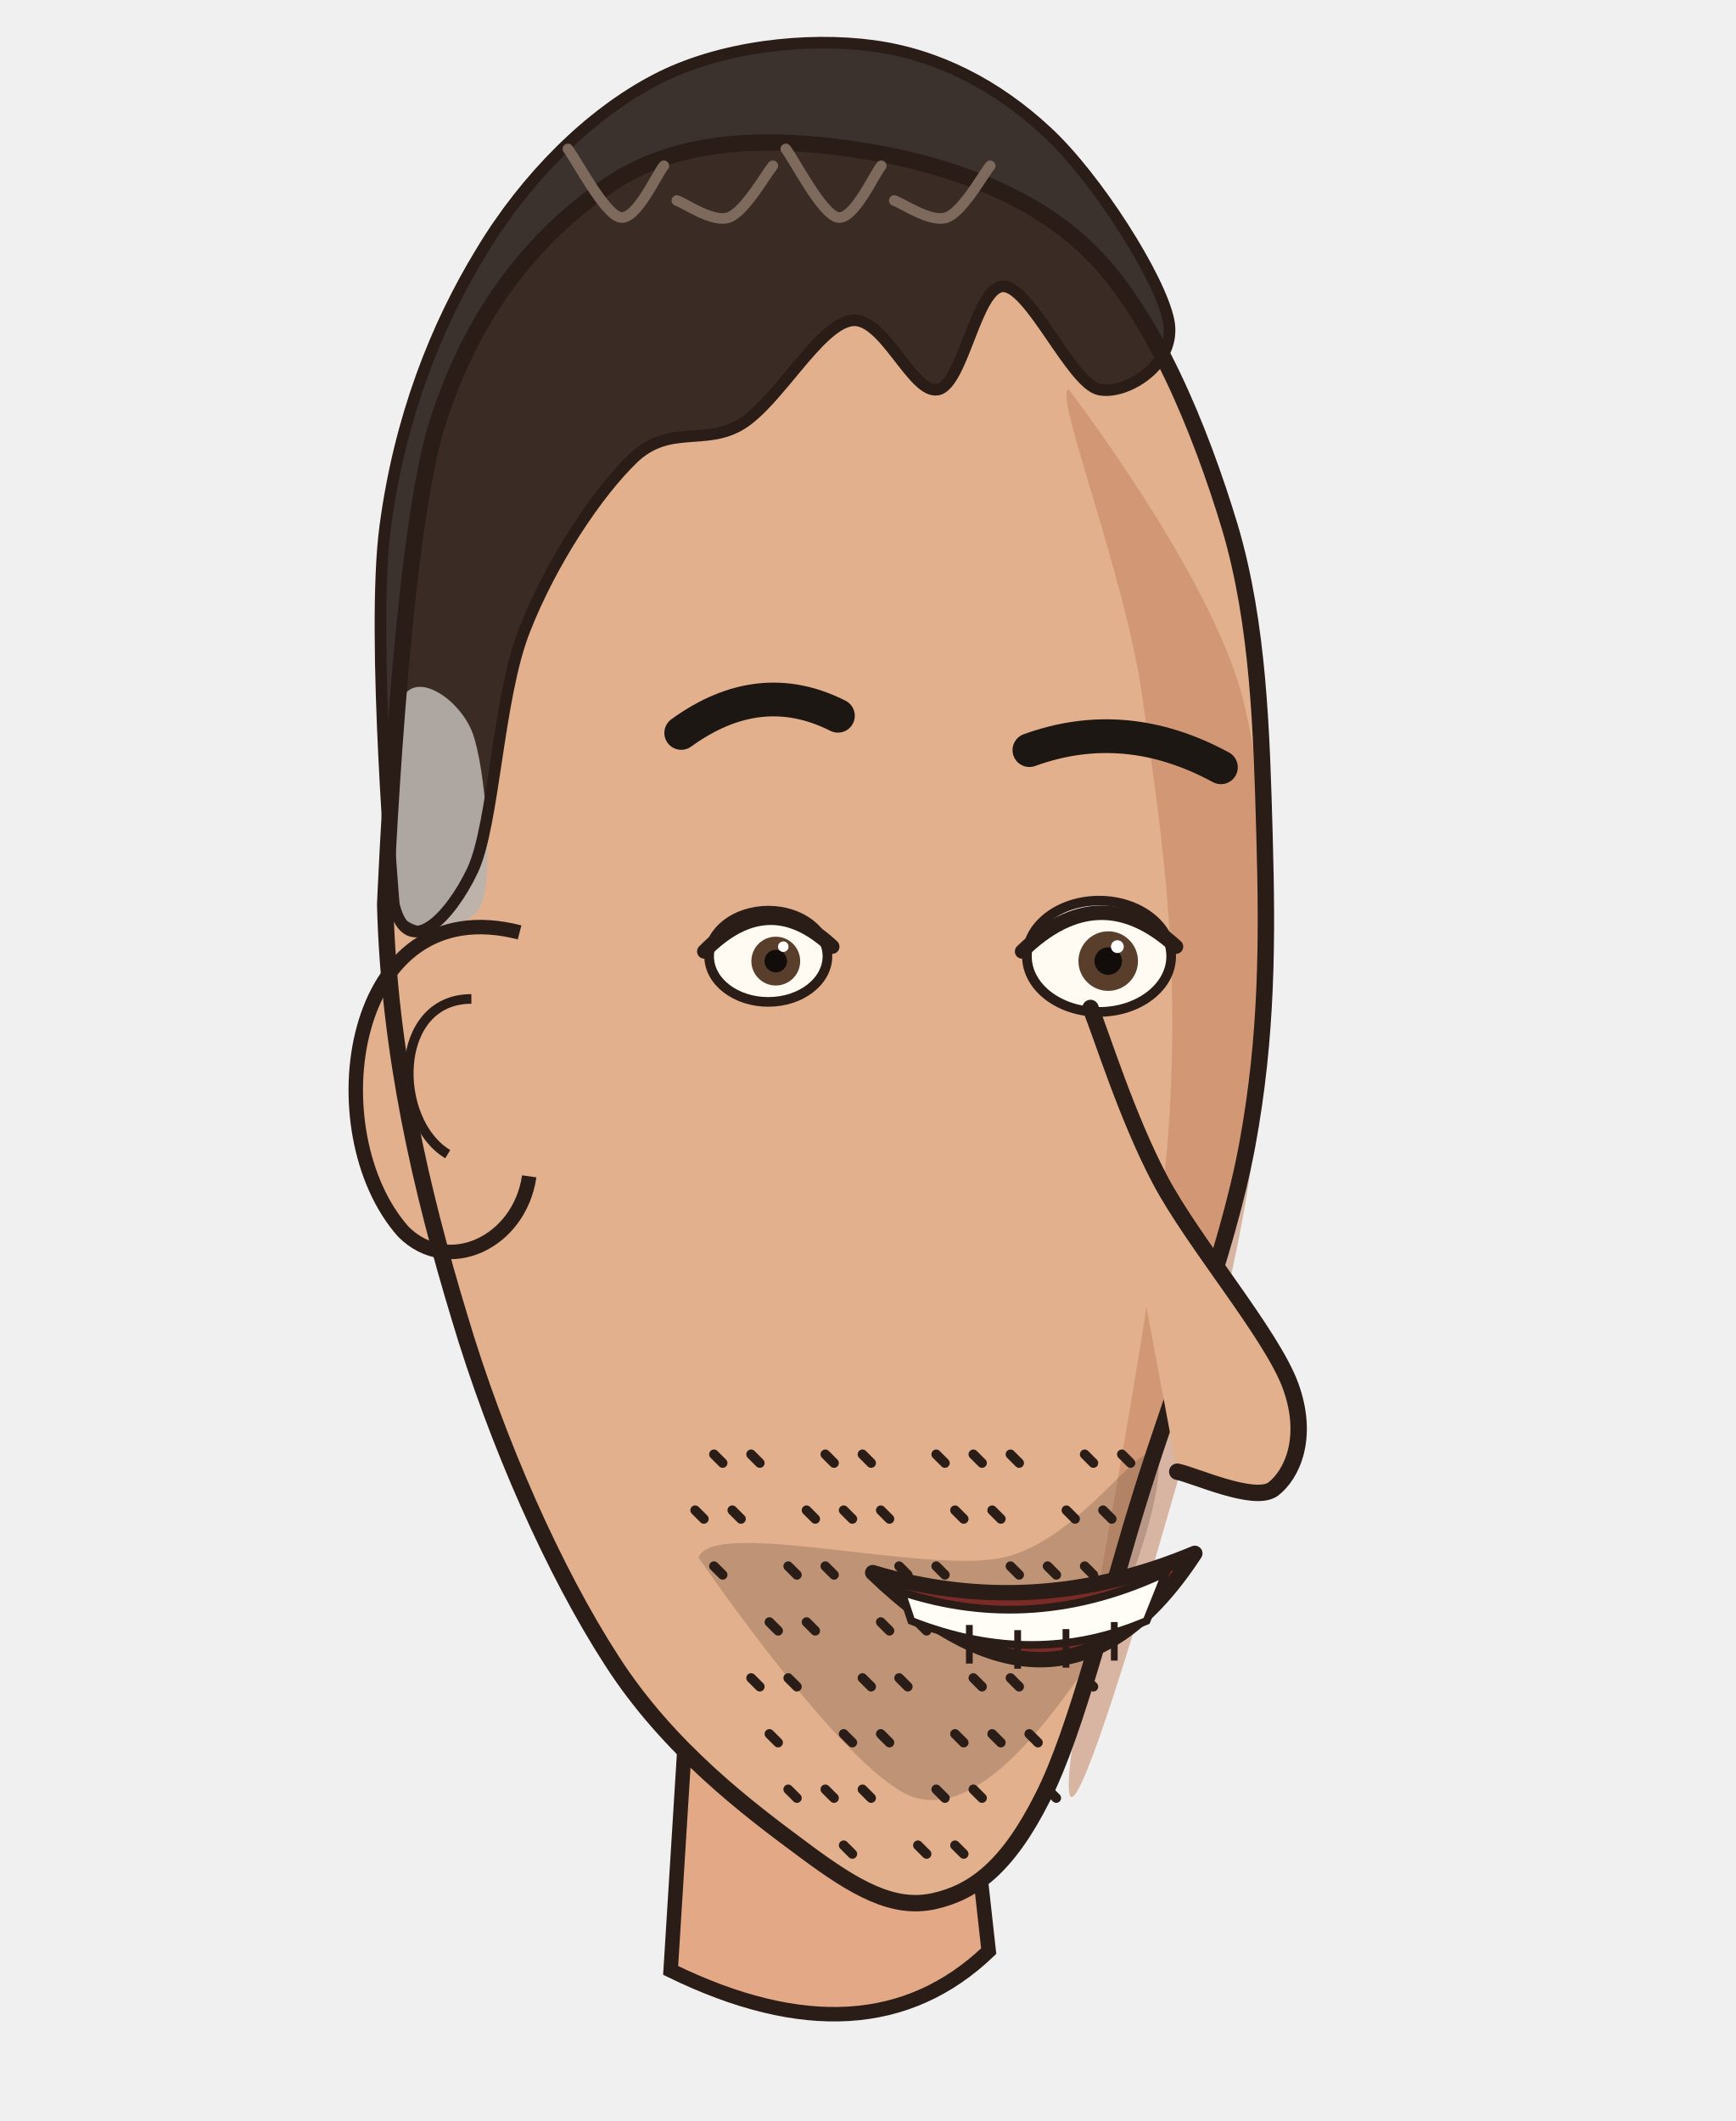
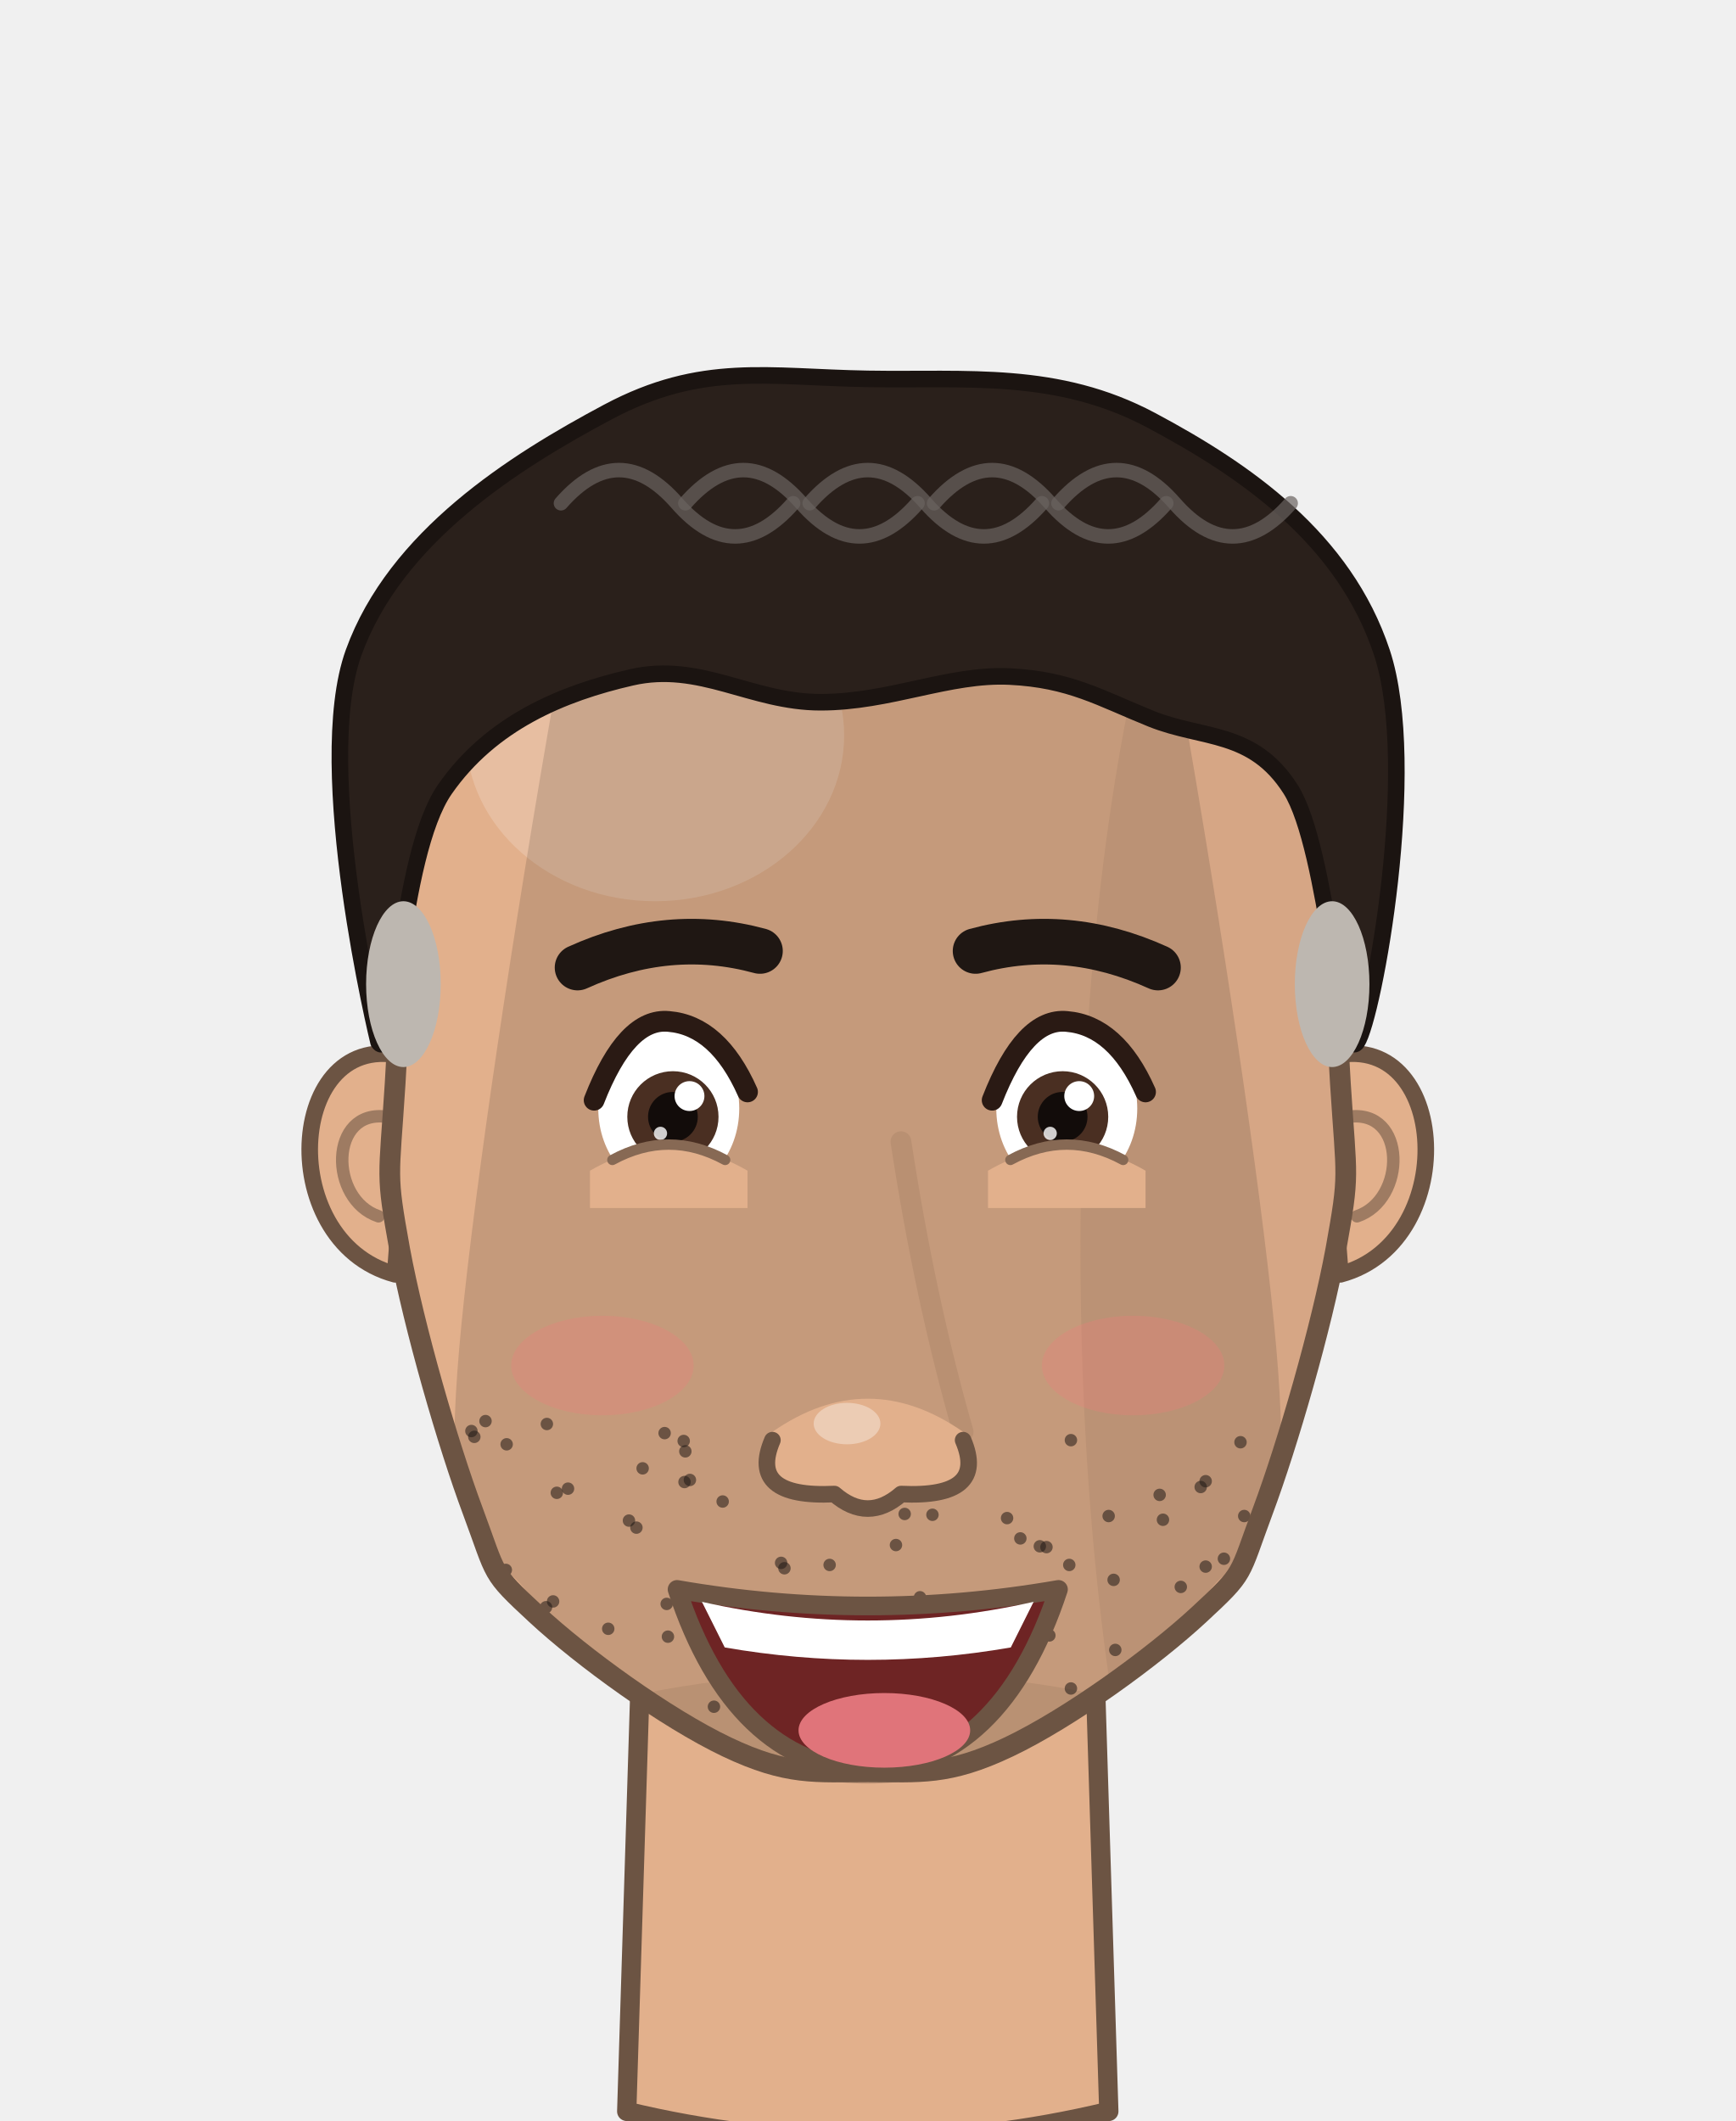
<svg xmlns="http://www.w3.org/2000/svg" viewBox="20 20 360 440" width="360" height="440">
-   <defs />
-   <path d="M 163.11,364.504 L 159.11,428.76 Q 200.0,448.76 225.084,424.76 L 219.084,370.504 Z" fill="#e3a886" stroke="#2a1d18" stroke-width="3" />
-   <path d="M 99.9,207.7 C 99.9,207.7 102.9,132.8 110.7,107.9 C 118.6,82.9 132.6,67.5 146.9,58.0 C 161.2,48.5 180.0,48.5 196.5,50.9 C 213.1,53.2 233.1,59.2 246.2,72.3 C 259.3,85.3 269.0,109.1 275.1,129.3 C 281.1,149.5 281.7,172.0 282.3,193.4 C 282.9,214.8 282.9,235.0 278.7,257.6 C 274.5,280.2 264.1,306.3 257.0,328.9 C 249.9,351.4 243.5,378.8 236.2,393.0 C 229.0,407.3 221.9,412.6 213.7,414.4 C 205.4,416.2 197.7,412.0 186.6,403.7 C 175.4,395.4 158.7,382.9 146.9,364.5 C 135.0,346.1 123.1,319.4 115.3,293.2 C 107.4,267.1 100.7,238.6 99.9,207.7 Z" fill="#e2b08c" opacity="1.0" />
-   <path d="M 241.7,100.8 C 241.7,100.8 271.3,139.4 277.8,164.9 C 284.2,190.5 283.5,224.3 280.5,254.0 C 277.5,283.7 266.2,320.5 259.7,343.1 C 253.2,365.7 241.2,404.3 241.7,389.5 C 242.1,374.6 259.9,291.4 262.4,254.0 C 265.0,216.6 260.5,190.5 257.0,164.9 C 253.5,139.4 238.2,100.8 241.7,100.8 Z" fill="#c48563" opacity="0.55" />
-   <path d="M 101.7,207.7 C 101.7,207.7 96.9,151.9 99.9,129.3 C 102.9,106.7 110.4,87.7 119.8,72.3 C 129.1,56.8 142.3,43.7 155.9,36.6 C 169.4,29.5 187.5,27.7 201.0,29.5 C 214.6,31.3 226.9,37.8 237.1,47.3 C 247.4,56.8 260.6,77.6 262.4,86.5 C 264.2,95.4 253.7,102.0 248.0,100.8 C 242.3,99.6 233.7,79.4 228.1,79.4 C 222.5,79.4 219.8,99.6 214.6,100.8 C 209.3,102.0 203.3,85.3 196.5,86.5 C 189.7,87.7 181.5,103.1 173.9,107.9 C 166.4,112.6 158.9,107.9 151.4,115.0 C 143.9,122.2 134.4,136.4 128.8,150.7 C 123.2,164.9 122.5,191.1 118.0,200.6 C 113.5,210.1 104.7,219.6 101.7,207.7 Z" fill="#2b211c" opacity="0.92" />
-   <path d="M 101.7,207.7 C 101.7,207.7 100.8,170.9 103.5,164.9 C 106.2,159.0 115.3,164.9 118.0,172.0 C 120.7,179.2 122.5,201.7 119.8,207.7 C 117.1,213.6 104.4,214.8 101.7,207.7 Z" fill="#b9b4ae" opacity="0.9" />
-   <path d="M 164.9,343.1 C 164.9,343.1 196.5,389.5 210.1,393.0 C 223.6,396.6 237.9,376.4 246.2,364.5 C 254.4,352.6 262.7,325.3 259.7,321.7 C 256.7,318.2 243.9,339.6 228.1,343.1 C 212.3,346.7 167.9,334.8 164.9,343.1 Z" fill="#6a5244" opacity="0.3" />
-   <path d="M 127.776,213.428 C 92.176,204.228 85.276,254.828 103.676,275.528 C 112.876,284.728 127.776,277.828 129.776,264.028" fill="#e2b08c" stroke="#2a1d18" stroke-width="3" />
-   <path d="M 117.776,227.228 C 101.376,227.228 101.376,252.528 112.876,259.428" fill="none" stroke="#2a1d18" stroke-width="2" />
-   <path d="M 99.9,207.7 C 99.9,207.7 102.9,132.8 110.7,107.9 C 118.6,82.9 132.6,67.5 146.9,58.0 C 161.2,48.5 180.0,48.5 196.5,50.9 C 213.1,53.2 233.1,59.2 246.2,72.3 C 259.3,85.3 269.0,109.1 275.1,129.3 C 281.1,149.5 281.7,172.0 282.3,193.4 C 282.9,214.8 282.9,235.0 278.7,257.6 C 274.5,280.2 264.1,306.3 257.0,328.9 C 249.9,351.4 243.5,378.8 236.2,393.0 C 229.0,407.3 221.9,412.6 213.7,414.4 C 205.4,416.2 197.7,412.0 186.6,403.7 C 175.4,395.4 158.7,382.9 146.9,364.5 C 135.0,346.1 123.1,319.4 115.3,293.2 C 107.4,267.1 100.7,238.6 99.9,207.7 Z" fill="none" stroke="#2a1d18" stroke-width="3.4" stroke-linecap="round" stroke-linejoin="round" />
-   <path d="M 101.7,207.7 C 101.7,207.7 96.9,151.9 99.9,129.3 C 102.9,106.7 110.4,87.7 119.8,72.3 C 129.1,56.8 142.3,43.7 155.9,36.6 C 169.4,29.5 187.5,27.7 201.0,29.5 C 214.6,31.3 226.9,37.8 237.1,47.3 C 247.4,56.8 260.6,77.6 262.4,86.5 C 264.2,95.4 253.7,102.0 248.0,100.8 C 242.3,99.6 233.7,79.4 228.1,79.4 C 222.5,79.4 219.8,99.6 214.6,100.8 C 209.3,102.0 203.3,85.3 196.5,86.5 C 189.7,87.7 181.5,103.1 173.9,107.9 C 166.4,112.6 158.9,107.9 151.4,115.0 C 143.9,122.2 134.4,136.4 128.8,150.7 C 123.2,164.9 122.5,191.1 118.0,200.6 C 113.5,210.1 104.7,219.6 101.7,207.7 Z" fill="none" stroke="#2a1d18" stroke-width="2.4" stroke-linecap="round" stroke-linejoin="round" />
-   <path d="M 137.8,50.9 C 139.6,53.2 145.4,64.5 148.7,65.1 C 152.0,65.7 156.2,56.2 157.7,54.4" fill="none" stroke="#7d6a5d" stroke-width="2.2" stroke-linecap="round" stroke-linejoin="round" />
-   <path d="M 160.4,61.6 C 162.2,62.2 167.9,66.3 171.2,65.1 C 174.5,63.9 178.8,56.2 180.3,54.4" fill="none" stroke="#7d6a5d" stroke-width="2.2" stroke-linecap="round" stroke-linejoin="round" />
-   <path d="M 183.0,50.9 C 184.8,53.2 190.5,64.5 193.8,65.1 C 197.1,65.7 201.3,56.2 202.8,54.4" fill="none" stroke="#7d6a5d" stroke-width="2.2" stroke-linecap="round" stroke-linejoin="round" />
-   <path d="M 205.5,61.6 C 207.3,62.2 213.1,66.3 216.4,65.1 C 219.7,63.9 223.9,56.2 225.4,54.4" fill="none" stroke="#7d6a5d" stroke-width="2.2" stroke-linecap="round" stroke-linejoin="round" />
-   <path d="M 168.1,321.7 l 1.8,1.8" stroke="#2a1d18" stroke-width="2" stroke-linecap="round" />
-   <path d="M 175.8,321.7 l 1.8,1.8" stroke="#2a1d18" stroke-width="2" stroke-linecap="round" />
-   <path d="M 191.2,321.7 l 1.8,1.8" stroke="#2a1d18" stroke-width="2" stroke-linecap="round" />
-   <path d="M 198.9,321.7 l 1.8,1.8" stroke="#2a1d18" stroke-width="2" stroke-linecap="round" />
-   <path d="M 214.2,321.7 l 1.8,1.8" stroke="#2a1d18" stroke-width="2" stroke-linecap="round" />
-   <path d="M 221.9,321.7 l 1.8,1.8" stroke="#2a1d18" stroke-width="2" stroke-linecap="round" />
-   <path d="M 229.6,321.7 l 1.8,1.8" stroke="#2a1d18" stroke-width="2" stroke-linecap="round" />
-   <path d="M 245.0,321.7 l 1.8,1.8" stroke="#2a1d18" stroke-width="2" stroke-linecap="round" />
-   <path d="M 252.7,321.7 l 1.8,1.8" stroke="#2a1d18" stroke-width="2" stroke-linecap="round" />
-   <path d="M 164.2,333.3 l 1.8,1.8" stroke="#2a1d18" stroke-width="2" stroke-linecap="round" />
-   <path d="M 171.9,333.3 l 1.8,1.8" stroke="#2a1d18" stroke-width="2" stroke-linecap="round" />
-   <path d="M 187.3,333.3 l 1.8,1.8" stroke="#2a1d18" stroke-width="2" stroke-linecap="round" />
-   <path d="M 195.0,333.3 l 1.8,1.8" stroke="#2a1d18" stroke-width="2" stroke-linecap="round" />
-   <path d="M 202.7,333.3 l 1.8,1.8" stroke="#2a1d18" stroke-width="2" stroke-linecap="round" />
-   <path d="M 218.1,333.3 l 1.8,1.8" stroke="#2a1d18" stroke-width="2" stroke-linecap="round" />
-   <path d="M 225.8,333.3 l 1.8,1.8" stroke="#2a1d18" stroke-width="2" stroke-linecap="round" />
-   <path d="M 241.2,333.3 l 1.8,1.8" stroke="#2a1d18" stroke-width="2" stroke-linecap="round" />
-   <path d="M 248.8,333.3 l 1.8,1.8" stroke="#2a1d18" stroke-width="2" stroke-linecap="round" />
-   <path d="M 168.1,344.9 l 1.8,1.8" stroke="#2a1d18" stroke-width="2" stroke-linecap="round" />
-   <path d="M 183.5,344.9 l 1.8,1.8" stroke="#2a1d18" stroke-width="2" stroke-linecap="round" />
-   <path d="M 191.2,344.9 l 1.8,1.8" stroke="#2a1d18" stroke-width="2" stroke-linecap="round" />
-   <path d="M 206.5,344.9 l 1.8,1.8" stroke="#2a1d18" stroke-width="2" stroke-linecap="round" />
-   <path d="M 214.2,344.9 l 1.8,1.8" stroke="#2a1d18" stroke-width="2" stroke-linecap="round" />
-   <path d="M 229.6,344.9 l 1.8,1.8" stroke="#2a1d18" stroke-width="2" stroke-linecap="round" />
-   <path d="M 237.3,344.9 l 1.8,1.8" stroke="#2a1d18" stroke-width="2" stroke-linecap="round" />
-   <path d="M 245.0,344.9 l 1.8,1.8" stroke="#2a1d18" stroke-width="2" stroke-linecap="round" />
-   <path d="M 179.6,356.5 l 1.8,1.8" stroke="#2a1d18" stroke-width="2" stroke-linecap="round" />
-   <path d="M 187.3,356.5 l 1.8,1.8" stroke="#2a1d18" stroke-width="2" stroke-linecap="round" />
-   <path d="M 202.7,356.5 l 1.8,1.8" stroke="#2a1d18" stroke-width="2" stroke-linecap="round" />
-   <path d="M 210.4,356.5 l 1.8,1.8" stroke="#2a1d18" stroke-width="2" stroke-linecap="round" />
-   <path d="M 218.1,356.5 l 1.8,1.8" stroke="#2a1d18" stroke-width="2" stroke-linecap="round" />
-   <path d="M 233.5,356.5 l 1.8,1.8" stroke="#2a1d18" stroke-width="2" stroke-linecap="round" />
-   <path d="M 241.2,356.5 l 1.8,1.8" stroke="#2a1d18" stroke-width="2" stroke-linecap="round" />
-   <path d="M 175.8,368.1 l 1.8,1.8" stroke="#2a1d18" stroke-width="2" stroke-linecap="round" />
-   <path d="M 183.5,368.1 l 1.8,1.8" stroke="#2a1d18" stroke-width="2" stroke-linecap="round" />
-   <path d="M 198.9,368.1 l 1.8,1.8" stroke="#2a1d18" stroke-width="2" stroke-linecap="round" />
-   <path d="M 206.5,368.1 l 1.8,1.8" stroke="#2a1d18" stroke-width="2" stroke-linecap="round" />
-   <path d="M 221.9,368.1 l 1.8,1.8" stroke="#2a1d18" stroke-width="2" stroke-linecap="round" />
-   <path d="M 229.6,368.1 l 1.8,1.8" stroke="#2a1d18" stroke-width="2" stroke-linecap="round" />
-   <path d="M 245.0,368.1 l 1.8,1.8" stroke="#2a1d18" stroke-width="2" stroke-linecap="round" />
-   <path d="M 179.6,379.7 l 1.8,1.8" stroke="#2a1d18" stroke-width="2" stroke-linecap="round" />
-   <path d="M 195.0,379.7 l 1.8,1.8" stroke="#2a1d18" stroke-width="2" stroke-linecap="round" />
-   <path d="M 202.7,379.7 l 1.8,1.8" stroke="#2a1d18" stroke-width="2" stroke-linecap="round" />
-   <path d="M 218.1,379.7 l 1.8,1.8" stroke="#2a1d18" stroke-width="2" stroke-linecap="round" />
-   <path d="M 225.8,379.7 l 1.8,1.8" stroke="#2a1d18" stroke-width="2" stroke-linecap="round" />
-   <path d="M 233.5,379.7 l 1.8,1.8" stroke="#2a1d18" stroke-width="2" stroke-linecap="round" />
-   <path d="M 183.5,391.2 l 1.8,1.8" stroke="#2a1d18" stroke-width="2" stroke-linecap="round" />
-   <path d="M 191.2,391.2 l 1.8,1.8" stroke="#2a1d18" stroke-width="2" stroke-linecap="round" />
-   <path d="M 198.9,391.2 l 1.8,1.8" stroke="#2a1d18" stroke-width="2" stroke-linecap="round" />
-   <path d="M 214.2,391.2 l 1.8,1.8" stroke="#2a1d18" stroke-width="2" stroke-linecap="round" />
-   <path d="M 221.9,391.2 l 1.8,1.8" stroke="#2a1d18" stroke-width="2" stroke-linecap="round" />
-   <path d="M 237.3,391.2 l 1.8,1.8" stroke="#2a1d18" stroke-width="2" stroke-linecap="round" />
-   <path d="M 195.0,402.8 l 1.8,1.8" stroke="#2a1d18" stroke-width="2" stroke-linecap="round" />
-   <path d="M 210.4,402.8 l 1.8,1.8" stroke="#2a1d18" stroke-width="2" stroke-linecap="round" />
-   <path d="M 218.1,402.8 l 1.8,1.8" stroke="#2a1d18" stroke-width="2" stroke-linecap="round" />
-   <path d="M 161.305,172.048 Q 177.555,160.266 193.806,168.484" fill="none" stroke="#1d1714" stroke-width="7" stroke-linecap="round" />
-   <path d="M 233.529,175.612 Q 253.39,168.394 273.252,179.176" fill="none" stroke="#1d1714" stroke-width="7" stroke-linecap="round" />
-   <ellipse cx="179.361" cy="218.38" rx="12.269" ry="9.465" fill="#fffaf2" stroke="#2a1d18" stroke-width="2" />
-   <circle cx="180.919" cy="219.38" r="5.063" fill="#5a3e2c" />
-   <circle cx="180.919" cy="219.38" r="2.337" fill="#120d0b" />
-   <circle cx="182.477" cy="216.38" r="1.091" fill="#fff" />
-   <path d="M 166.092,217.38 Q 179.361,203.915 192.63,216.38" fill="none" stroke="#2a1d18" stroke-width="3" stroke-linecap="round" />
-   <ellipse cx="247.974" cy="218.38" rx="14.963" ry="11.542" fill="#fffaf2" stroke="#2a1d18" stroke-width="2" />
-   <circle cx="249.874" cy="219.38" r="6.175" fill="#5a3e2c" />
-   <circle cx="249.874" cy="219.38" r="2.85" fill="#120d0b" />
-   <circle cx="251.774" cy="216.38" r="1.33" fill="#fff" />
-   <path d="M 232.011,217.38 Q 247.974,201.838 263.936,216.38" fill="none" stroke="#2a1d18" stroke-width="3" stroke-linecap="round" />
-   <path d="M 246.2,229.1 C 248.6,235.0 253.7,251.6 260.6,264.7 C 267.5,277.8 283.8,296.8 287.7,307.5 C 291.6,318.2 288.0,325.9 284.1,328.9 C 280.2,331.8 267.5,325.9 264.2,325.3" fill="#e2b08c" stroke="#2a1d18" stroke-width="3.4" stroke-linecap="round" stroke-linejoin="round" />
-   <path d="M 201.028,346.248 Q 234.432,356.248 267.835,342.248 Q 240.432,384.248 201.028,346.248 Z" fill="#7a2b26" stroke="#2a1d18" stroke-width="3.2" stroke-linejoin="round" />
-   <path d="M 207.028,350.248 Q 234.432,359.248 261.835,346.248 L 257.835,356.248 Q 234.432,366.248 209.028,356.248 Z" fill="#fffdf6" stroke="#2a1d18" stroke-width="1.6" />
-   <path d="M 221.07,357.102 l 0,8" stroke="#2a1d18" stroke-width="1.4" />
-   <path d="M 231.091,358.174 l 0,8" stroke="#2a1d18" stroke-width="1.4" />
-   <path d="M 241.112,357.954 l 0,8" stroke="#2a1d18" stroke-width="1.4" />
-   <path d="M 251.133,356.491 l 0,8" stroke="#2a1d18" stroke-width="1.4" />
+   <path d="M 154.0,330 L 150.0,458 Q 200.0,470 250.0,458 L 246.0,330 Z" fill="#e2b08c" stroke="#6c5443" stroke-width="4" stroke-linecap="round" stroke-linejoin="round" />
+   <path d="M 154.0,372 Q 200.0,408 246.0,372 L 246.0,340 L 154.0,340 Z" fill="#b48c70" opacity="0.8" />
+   <g transform="translate(0 26) translate(200 236) scale(0.86) translate(-200 -236)">
+     <path d="M 90.0,210 C 60.0,200 56.0,254 86.0,262 Z" fill="#e2b08c" stroke="#6c5443" stroke-width="4" stroke-linecap="round" stroke-linejoin="round" />
+     <path d="M 84.0,224 C 70.0,222 70.0,244 82.0,248" fill="none" stroke="#9e7b62" stroke-width="3" stroke-linecap="round" stroke-linejoin="round" />
+     <path d="M 310.0,210 C 340.0,200 344.0,254 314.0,262 Z" fill="#e2b08c" stroke="#6c5443" stroke-width="4" stroke-linecap="round" stroke-linejoin="round" />
+     <path d="M 316.0,224 C 330.0,222 330.0,244 318.0,248" fill="none" stroke="#9e7b62" stroke-width="3" stroke-linecap="round" stroke-linejoin="round" />
+     <clipPath id="f-romain">
+       <path d="M 200.0,72.0 C 200.0,72.0 251.5,71.9 270.7,82.0 C 289.9,92.1 296.9,102.4 304.9,127.0 C 312.8,151.6 312.5,192.3 314.0,216.0 C 315.5,239.7 316.3,237.1 312.9,256.0 C 309.4,274.9 301.3,302.9 295.3,319.0 C 289.3,335.1 291.2,333.6 280.0,344.0 C 268.8,354.4 248.7,369.0 234.0,376.0 C 219.3,383.0 212.5,382.0 200.0,382.0 C 187.5,382.0 180.7,383.0 166.0,376.0 C 151.3,369.0 131.2,354.4 120.0,344.0 C 108.8,333.6 110.7,335.1 104.7,319.0 C 98.7,302.9 90.6,274.9 87.1,256.0 C 83.7,237.1 84.5,239.7 86.0,216.0 C 87.5,192.3 87.2,151.6 95.1,127.0 C 103.1,102.4 110.1,92.1 129.3,82.0 C 148.5,71.9 174.1,72.0 200.0,72.0 Z" />
+     </clipPath>
+     <path d="M 200.0,72.0 C 200.0,72.0 251.5,71.9 270.7,82.0 C 289.9,92.1 296.9,102.4 304.9,127.0 C 312.8,151.6 312.5,192.3 314.0,216.0 C 315.5,239.7 316.3,237.1 312.9,256.0 C 309.4,274.9 301.3,302.9 295.3,319.0 C 289.3,335.1 291.2,333.6 280.0,344.0 C 268.8,354.4 248.7,369.0 234.0,376.0 C 219.3,383.0 212.5,382.0 200.0,382.0 C 187.5,382.0 180.7,383.0 166.0,376.0 C 151.3,369.0 131.2,354.4 120.0,344.0 C 108.8,333.6 110.7,335.1 104.7,319.0 C 98.7,302.9 90.6,274.9 87.1,256.0 C 83.7,237.1 84.5,239.7 86.0,216.0 C 87.5,192.3 87.2,151.6 95.1,127.0 C 103.1,102.4 110.1,92.1 129.3,82.0 C 148.5,71.9 174.1,72.0 200.0,72.0 Z" fill="#e2b08c" />
+     <g clip-path="url(#f-romain)">
+       <ellipse cx="308.3" cy="256" rx="57.0" ry="217.0" fill="#c29778" opacity="0.38" />
+       <ellipse cx="200.0" cy="392" rx="102.6" ry="34" fill="#c29778" opacity="0.45" />
+       <ellipse cx="148.7" cy="132" rx="45.6" ry="40" fill="#ffffff" opacity="0.18" />
+       <path d="M 200.0,-26.0 C 200.0,-26.0 226.0,-79.0 244.0,-24.0 C 262.0,31.0 291.4,206.9 298.0,274.0 C 304.6,341.1 290.6,322.9 280.0,342.0 C 269.4,361.1 254.7,370.3 240.0,378.0 C 225.3,385.7 214.7,384.0 200.0,384.0 C 185.3,384.0 174.7,385.7 160.0,378.0 C 145.3,370.3 130.6,361.1 120.0,342.0 C 109.4,322.9 95.4,341.1 102.0,274.0 C 108.6,206.9 138.0,31.0 156.0,-24.0 C 174.0,-79.0 183.9,-26.0 200.0,-26.0 Z" fill="#2a201b" opacity="0.156" />
+       <circle cx="112.7" cy="333.3" r="1.5" fill="#211915" opacity="0.55" />
+       <circle cx="275.5" cy="337.4" r="1.5" fill="#211915" opacity="0.55" />
+       <circle cx="248.6" cy="332.1" r="1.5" fill="#211915" opacity="0.55" />
+       <circle cx="209.7" cy="306.3" r="1.5" fill="#211915" opacity="0.55" />
+       <circle cx="259.7" cy="352.6" r="1.5" fill="#211915" opacity="0.55" />
+       <circle cx="137.4" cy="347.5" r="1.5" fill="#211915" opacity="0.55" />
+       <circle cx="187.2" cy="368.4" r="1.5" fill="#211915" opacity="0.55" />
+       <circle cx="281.5" cy="332.5" r="1.5" fill="#211915" opacity="0.55" />
+       <circle cx="182.6" cy="362.4" r="1.5" fill="#211915" opacity="0.55" />
+       <circle cx="151.8" cy="349.4" r="1.5" fill="#211915" opacity="0.55" />
+       <circle cx="151.5" cy="341.5" r="1.5" fill="#211915" opacity="0.55" />
+       <circle cx="124.1" cy="340.9" r="1.5" fill="#211915" opacity="0.55" />
+       <circle cx="285.9" cy="330.6" r="1.5" fill="#211915" opacity="0.55" />
+       <circle cx="244.6" cy="343.4" r="1.5" fill="#211915" opacity="0.55" />
+       <circle cx="243.1" cy="327.8" r="1.5" fill="#211915" opacity="0.55" />
+       <circle cx="206.8" cy="327.3" r="1.5" fill="#211915" opacity="0.55" />
+       <circle cx="130.3" cy="363.1" r="1.5" fill="#211915" opacity="0.55" />
+       <circle cx="290.8" cy="320.3" r="1.5" fill="#211915" opacity="0.55" />
+       <circle cx="105.1" cy="301.2" r="1.5" fill="#211915" opacity="0.55" />
+       <circle cx="212.6" cy="339.9" r="1.5" fill="#211915" opacity="0.55" />
+       <circle cx="162.6" cy="355.3" r="1.5" fill="#211915" opacity="0.55" />
+       <circle cx="258.1" cy="320.3" r="1.5" fill="#211915" opacity="0.55" />
+       <circle cx="155.8" cy="312.1" r="1.5" fill="#211915" opacity="0.55" />
+       <circle cx="276.8" cy="362.3" r="1.5" fill="#211915" opacity="0.55" />
+       <circle cx="233.6" cy="320.8" r="1.5" fill="#211915" opacity="0.55" />
+       <circle cx="157.1" cy="311.6" r="1.5" fill="#211915" opacity="0.55" />
+       <circle cx="169.6" cy="353.2" r="1.5" fill="#211915" opacity="0.55" />
+       <circle cx="281.5" cy="311.9" r="1.5" fill="#211915" opacity="0.55" />
+       <circle cx="259.3" cy="335.7" r="1.5" fill="#211915" opacity="0.55" />
+       <circle cx="179.1" cy="331.6" r="1.5" fill="#211915" opacity="0.55" />
+       <circle cx="156.0" cy="304.7" r="1.5" fill="#211915" opacity="0.55" />
+       <circle cx="277.8" cy="367.3" r="1.5" fill="#211915" opacity="0.55" />
+       <circle cx="200.2" cy="341.9" r="1.5" fill="#211915" opacity="0.55" />
+       <circle cx="249.0" cy="361.9" r="1.5" fill="#211915" opacity="0.55" />
+       <circle cx="177.2" cy="350.3" r="1.5" fill="#211915" opacity="0.55" />
+       <circle cx="249.0" cy="302.0" r="1.5" fill="#211915" opacity="0.55" />
+       <circle cx="278.2" cy="347.1" r="1.5" fill="#211915" opacity="0.55" />
+       <circle cx="107.8" cy="297.4" r="1.5" fill="#211915" opacity="0.55" />
+       <circle cx="219.9" cy="303.8" r="1.5" fill="#211915" opacity="0.55" />
+       <circle cx="289.9" cy="302.5" r="1.5" fill="#211915" opacity="0.55" />
+       <circle cx="231.8" cy="352.1" r="1.5" fill="#211915" opacity="0.55" />
+       <circle cx="124.0" cy="355.5" r="1.5" fill="#211915" opacity="0.55" />
+       <circle cx="202.4" cy="296.7" r="1.5" fill="#211915" opacity="0.55" />
+       <circle cx="178.1" cy="350.2" r="1.5" fill="#211915" opacity="0.55" />
+       <circle cx="236.8" cy="325.7" r="1.5" fill="#211915" opacity="0.55" />
+       <circle cx="218.1" cy="299.4" r="1.5" fill="#211915" opacity="0.55" />
+       <circle cx="208.9" cy="319.8" r="1.5" fill="#211915" opacity="0.55" />
+       <circle cx="265.9" cy="360.9" r="1.5" fill="#211915" opacity="0.55" />
+       <circle cx="179.9" cy="332.9" r="1.5" fill="#211915" opacity="0.55" />
+       <circle cx="144.2" cy="323.1" r="1.5" fill="#211915" opacity="0.55" />
+       <circle cx="215.6" cy="320.0" r="1.5" fill="#211915" opacity="0.55" />
+       <circle cx="151.0" cy="300.3" r="1.5" fill="#211915" opacity="0.55" />
+       <circle cx="271.2" cy="321.2" r="1.5" fill="#211915" opacity="0.55" />
+       <circle cx="104.4" cy="299.8" r="1.5" fill="#211915" opacity="0.55" />
+       <circle cx="241.5" cy="327.6" r="1.5" fill="#211915" opacity="0.55" />
+       <circle cx="155.6" cy="302.2" r="1.5" fill="#211915" opacity="0.55" />
+       <circle cx="165.0" cy="316.8" r="1.5" fill="#211915" opacity="0.55" />
+       <circle cx="122.4" cy="342.3" r="1.5" fill="#211915" opacity="0.55" />
+       <circle cx="142.4" cy="321.4" r="1.5" fill="#211915" opacity="0.55" />
+       <circle cx="122.6" cy="298.1" r="1.5" fill="#211915" opacity="0.55" />
+       <circle cx="135.0" cy="357.7" r="1.5" fill="#211915" opacity="0.55" />
+       <circle cx="120.9" cy="369.9" r="1.5" fill="#211915" opacity="0.55" />
+       <circle cx="125.0" cy="314.7" r="1.5" fill="#211915" opacity="0.55" />
+       <circle cx="112.9" cy="303.0" r="1.5" fill="#211915" opacity="0.55" />
+       <circle cx="162.9" cy="366.3" r="1.5" fill="#211915" opacity="0.55" />
+       <circle cx="280.3" cy="313.3" r="1.5" fill="#211915" opacity="0.55" />
+       <circle cx="127.7" cy="313.7" r="1.5" fill="#211915" opacity="0.55" />
+       <circle cx="270.4" cy="315.2" r="1.5" fill="#211915" opacity="0.55" />
+       <circle cx="190.8" cy="332.1" r="1.5" fill="#211915" opacity="0.55" />
+       <circle cx="145.7" cy="308.8" r="1.5" fill="#211915" opacity="0.55" />
+       <circle cx="243.8" cy="349.1" r="1.5" fill="#211915" opacity="0.55" />
+     </g>
+     <path d="M 200.0,72.0 C 200.0,72.0 251.5,71.9 270.7,82.0 C 289.9,92.1 296.9,102.4 304.9,127.0 C 312.8,151.6 312.5,192.3 314.0,216.0 C 315.5,239.7 316.3,237.1 312.9,256.0 C 309.4,274.9 301.3,302.9 295.3,319.0 C 289.3,335.1 291.2,333.6 280.0,344.0 C 268.8,354.4 248.7,369.0 234.0,376.0 C 219.3,383.0 212.5,382.0 200.0,382.0 C 187.5,382.0 180.7,383.0 166.0,376.0 C 151.3,369.0 131.2,354.4 120.0,344.0 C 108.8,333.6 110.7,335.1 104.7,319.0 C 98.7,302.9 90.6,274.9 87.1,256.0 C 83.7,237.1 84.5,239.7 86.0,216.0 C 87.5,192.3 87.2,151.6 95.1,127.0 C 103.1,102.4 110.1,92.1 129.3,82.0 C 148.5,71.9 174.1,72.0 200.0,72.0 Z" fill="none" stroke="#6c5443" stroke-width="5" stroke-linecap="round" stroke-linejoin="round" />
+     <ellipse cx="136.0" cy="284" rx="22" ry="12" fill="#f07a7a" opacity="0.28" />
+     <ellipse cx="264.0" cy="284" rx="22" ry="12" fill="#f07a7a" opacity="0.28" />
+     <ellipse cx="152.0" cy="222" rx="17.0" ry="20.0" fill="#ffffff" />
+     <circle cx="153.0" cy="224" r="11.0" fill="#4a2f22" />
+     <circle cx="153.0" cy="224" r="6.0" fill="#120c0a" />
+     <circle cx="157.0" cy="219.0" r="3.6" fill="#ffffff" />
+     <circle cx="150.0" cy="228.0" r="1.6" fill="#ffffff" opacity="0.8" />
+     <path d="M 134.0,220 Q 141.8,200.0 152.0,201.0 Q 163.9,202.0 171.0,218" fill="none" stroke="#2a1a14" stroke-width="5" stroke-linecap="round" stroke-linejoin="round" />
+     <path d="M 133.0,237.0 Q 152.0,226.0 171.0,237.0 L 171.0,246.0 L 133.0,246.0 Z" fill="#e2b08c" />
+     <path d="M 138.4,234.4 Q 152.0,227.0 165.6,234.4" fill="none" stroke="#876954" stroke-width="2.5" stroke-linecap="round" stroke-linejoin="round" />
+     <ellipse cx="248.0" cy="222" rx="17.0" ry="20.0" fill="#ffffff" />
+     <circle cx="247.0" cy="224" r="11.0" fill="#4a2f22" />
+     <circle cx="247.0" cy="224" r="6.0" fill="#120c0a" />
+     <circle cx="251.0" cy="219.0" r="3.6" fill="#ffffff" />
+     <circle cx="244.0" cy="228.0" r="1.6" fill="#ffffff" opacity="0.8" />
+     <path d="M 230.0,220 Q 237.8,200.0 248.0,201.0 Q 259.9,202.0 267.0,218" fill="none" stroke="#2a1a14" stroke-width="5" stroke-linecap="round" stroke-linejoin="round" />
+     <path d="M 229.0,237.0 Q 248.0,226.0 267.0,237.0 L 267.0,246.0 L 229.0,246.0 Z" fill="#e2b08c" />
+     <path d="M 234.4,234.4 Q 248.0,227.0 261.6,234.4" fill="none" stroke="#876954" stroke-width="2.5" stroke-linecap="round" stroke-linejoin="round" />
+     <path d="M 174.0,184.0 Q 152.0,178.0 130.0,188.0" fill="none" stroke="#1f1713" stroke-width="11" stroke-linecap="round" stroke-linejoin="round" />
+     <path d="M 226.0,184.0 Q 248.0,178.0 270.0,188.0" fill="none" stroke="#1f1713" stroke-width="11" stroke-linecap="round" stroke-linejoin="round" />
+     <path d="M 208.0,230 Q 213.8,268.0 223.0,300" fill="none" stroke="#b99072" stroke-width="5" stroke-linecap="round" stroke-linejoin="round" />
+     <path d="M 177.0,300 Q 200.0,284 223.0,300 Q 229.0,316 208.05,315 Q 200.0,322 191.95,315 Q 171.0,316 177.0,300 Z" fill="#e2b08c" />
+     <path d="M 177.0,302 Q 171.0,316 191.95,315 Q 200.0,322 208.05,315 Q 229.0,316 223.0,302" fill="none" stroke="#6c5443" stroke-width="4" stroke-linecap="round" stroke-linejoin="round" />
+     <ellipse cx="195.0" cy="298" rx="8.05" ry="5" fill="#ffffff" opacity="0.35" />
+     <path d="M 154.0,338 Q 200.0,346 246.0,338 Q 232.2,380 200.0,382 Q 167.8,380 154.0,338 Z" fill="#6e2424" stroke="#6c5443" stroke-width="4.5" stroke-linecap="round" stroke-linejoin="round" />
+     <path d="M 160.0,341 Q 200.0,350 240.0,341 L 234.5,352 Q 200.0,358 165.5,352 Z" fill="#ffffff" />
+     <ellipse cx="204.0" cy="372" rx="20.7" ry="9" fill="#e0747a" />
+     <path d="M 82.0,206.0 C 82.0,206.0 65.9,139.9 76.0,112.0 C 86.1,84.1 114.6,66.1 137.3,54.0 C 160.0,41.9 176.0,45.6 200.0,46.0 C 224.0,46.4 245.7,43.9 268.4,56.0 C 291.1,68.1 314.9,84.5 324.0,112.0 C 333.1,139.5 322.0,199.9 318.0,206.0 C 314.0,212.1 311.1,159.3 302.0,145.0 C 292.9,130.7 280.8,133.0 268.4,128.0 C 256.0,123.0 248.8,118.5 234.2,117.8 C 219.6,117.1 205.3,124.0 188.6,124.0 C 171.9,124.0 159.6,114.2 143.0,118.0 C 126.4,121.8 109.2,128.9 98.0,145.0 C 86.8,161.1 86.0,212.1 82.0,206.0 Z" fill="#2a201b" stroke="#1b1411" stroke-width="4" stroke-linecap="round" stroke-linejoin="round" />
+     <path d="M 126.0,76 q 14,-16 28,0 q 14,16 28,0" fill="none" stroke="#69625f" stroke-width="3.5" stroke-linecap="round" stroke-linejoin="round" opacity="0.7" />
+     <path d="M 156.0,76 q 14,-16 28,0 q 14,16 28,0" fill="none" stroke="#69625f" stroke-width="3.5" stroke-linecap="round" stroke-linejoin="round" opacity="0.7" />
+     <path d="M 186.0,76 q 14,-16 28,0 q 14,16 28,0" fill="none" stroke="#69625f" stroke-width="3.5" stroke-linecap="round" stroke-linejoin="round" opacity="0.7" />
+     <path d="M 216.0,76 q 14,-16 28,0 q 14,16 28,0" fill="none" stroke="#69625f" stroke-width="3.5" stroke-linecap="round" stroke-linejoin="round" opacity="0.7" />
+     <path d="M 246.0,76 q 14,-16 28,0 q 14,16 28,0" fill="none" stroke="#69625f" stroke-width="3.5" stroke-linecap="round" stroke-linejoin="round" opacity="0.7" />
+     <ellipse cx="88.0" cy="192" rx="9" ry="20" fill="#bdb7b0" />
+     <ellipse cx="312.0" cy="192" rx="9" ry="20" fill="#bdb7b0" />
+   </g>
</svg>
